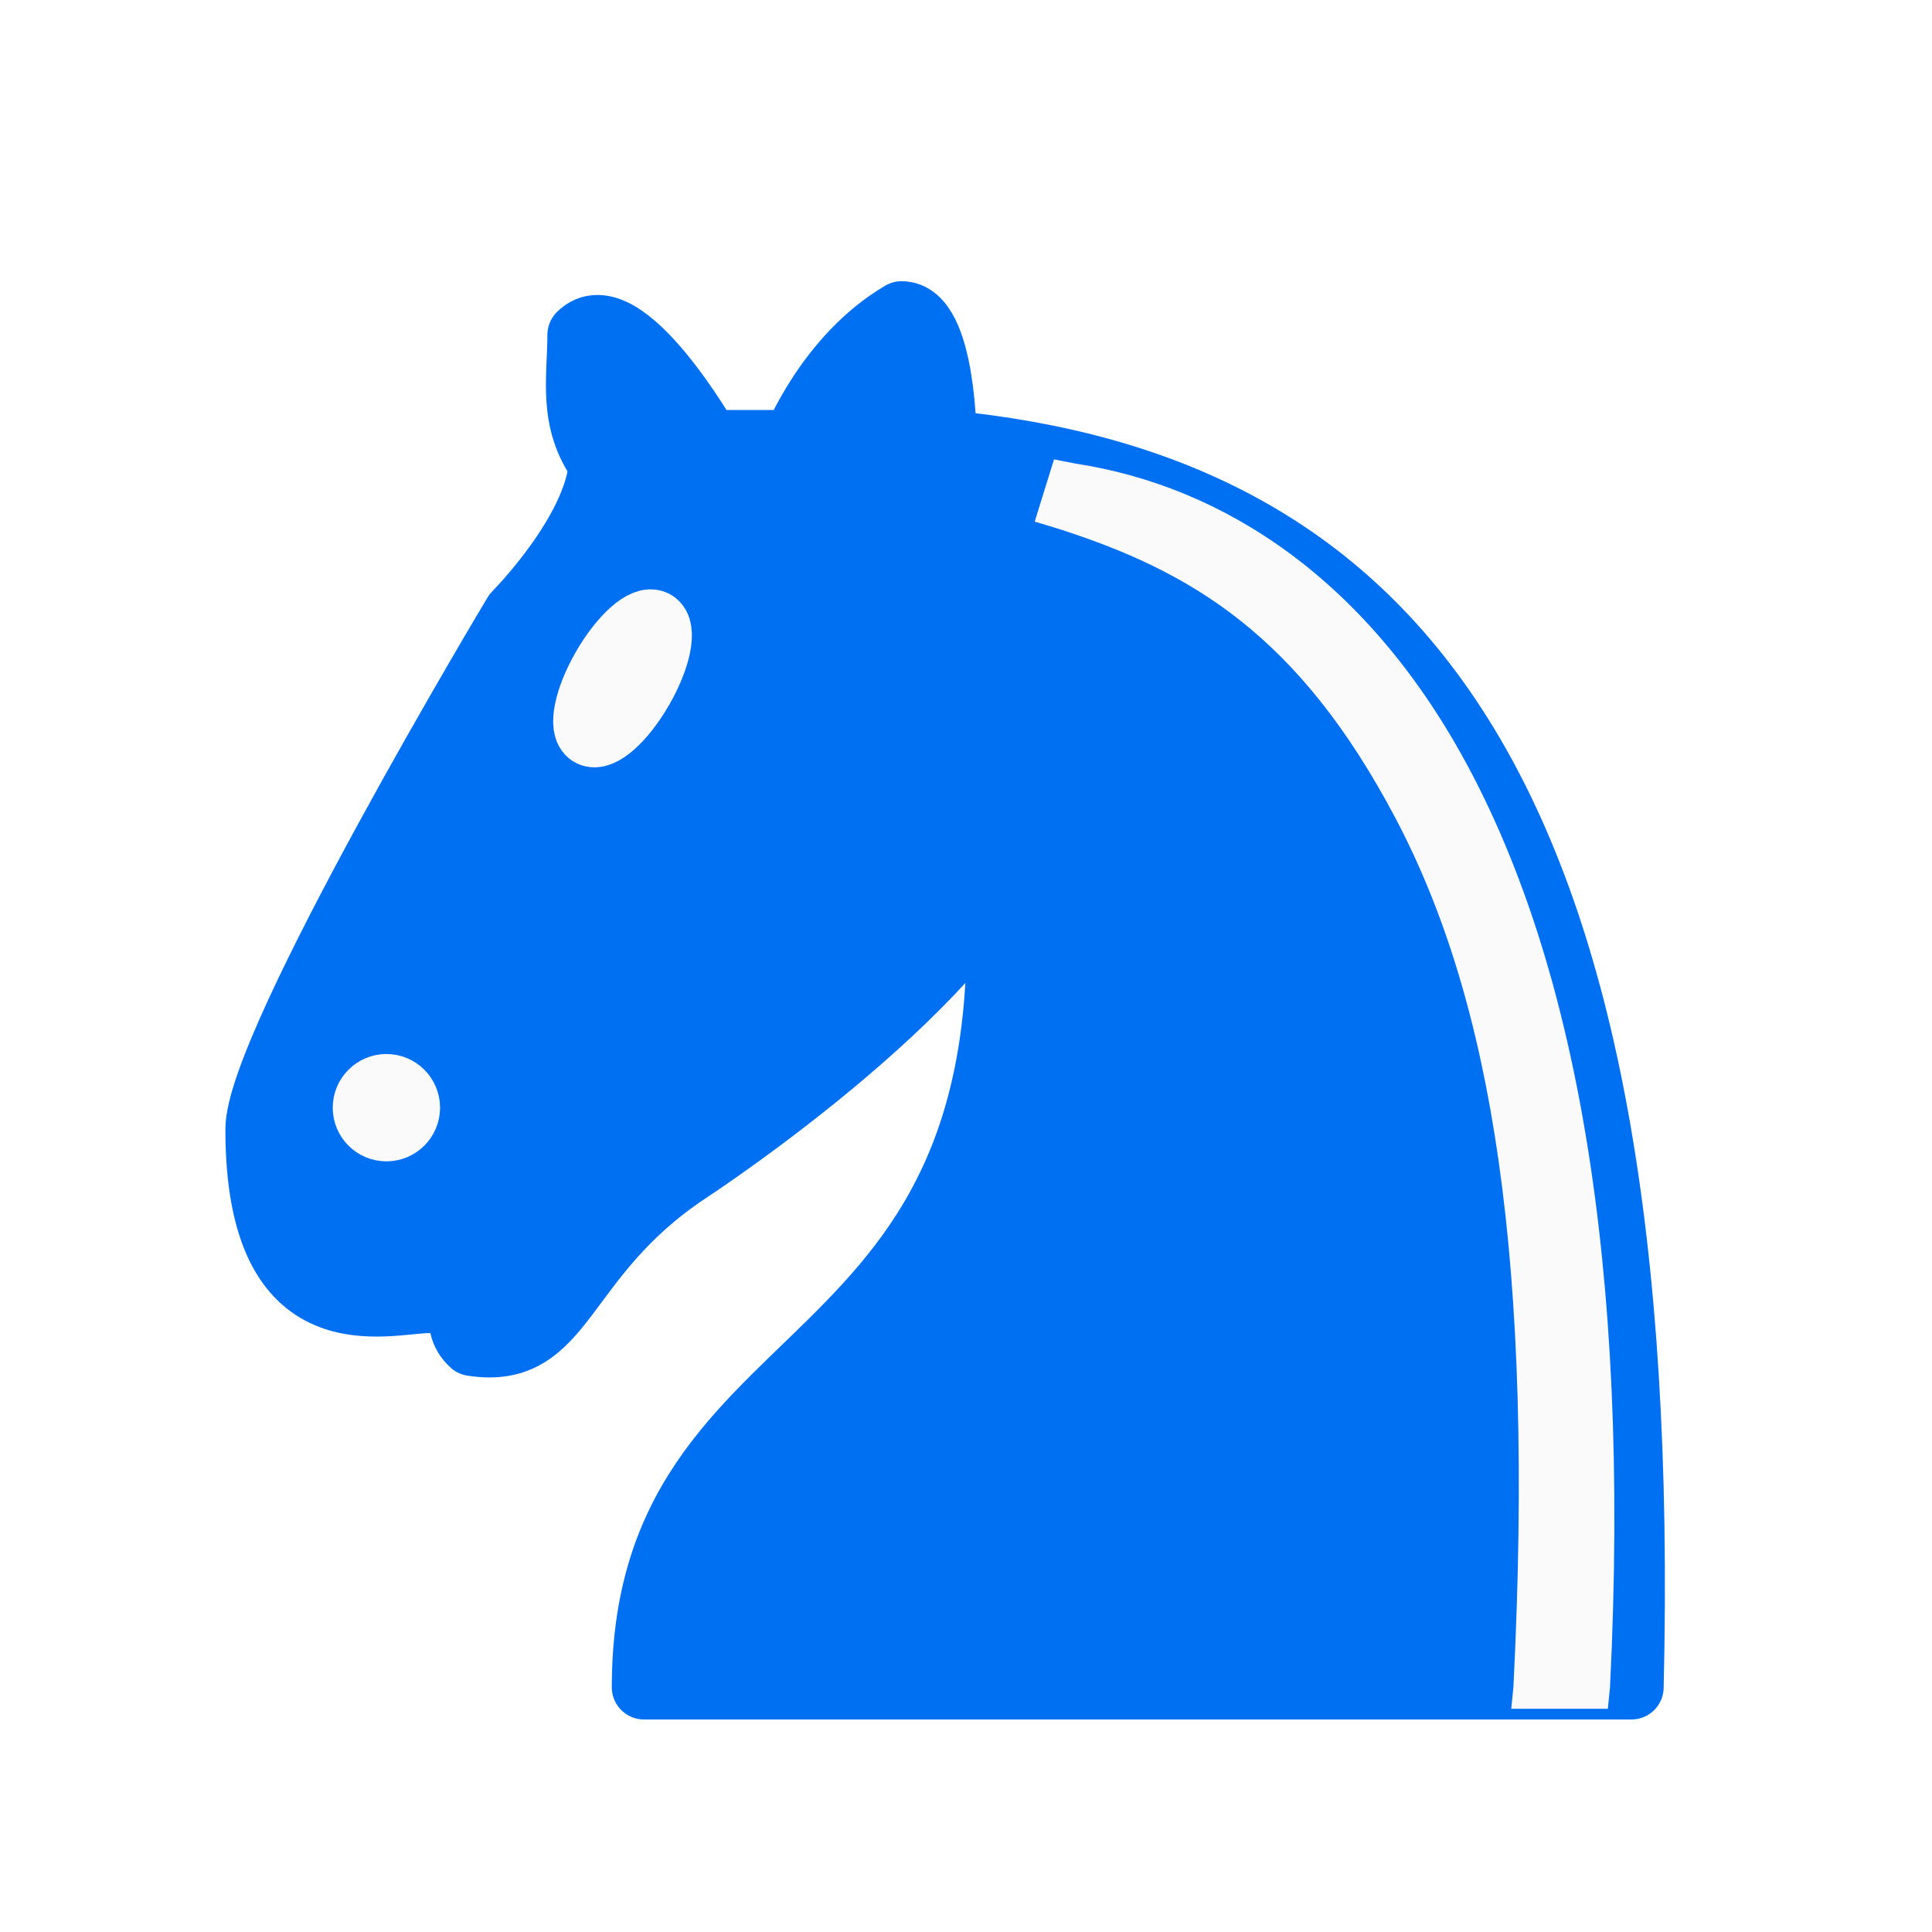
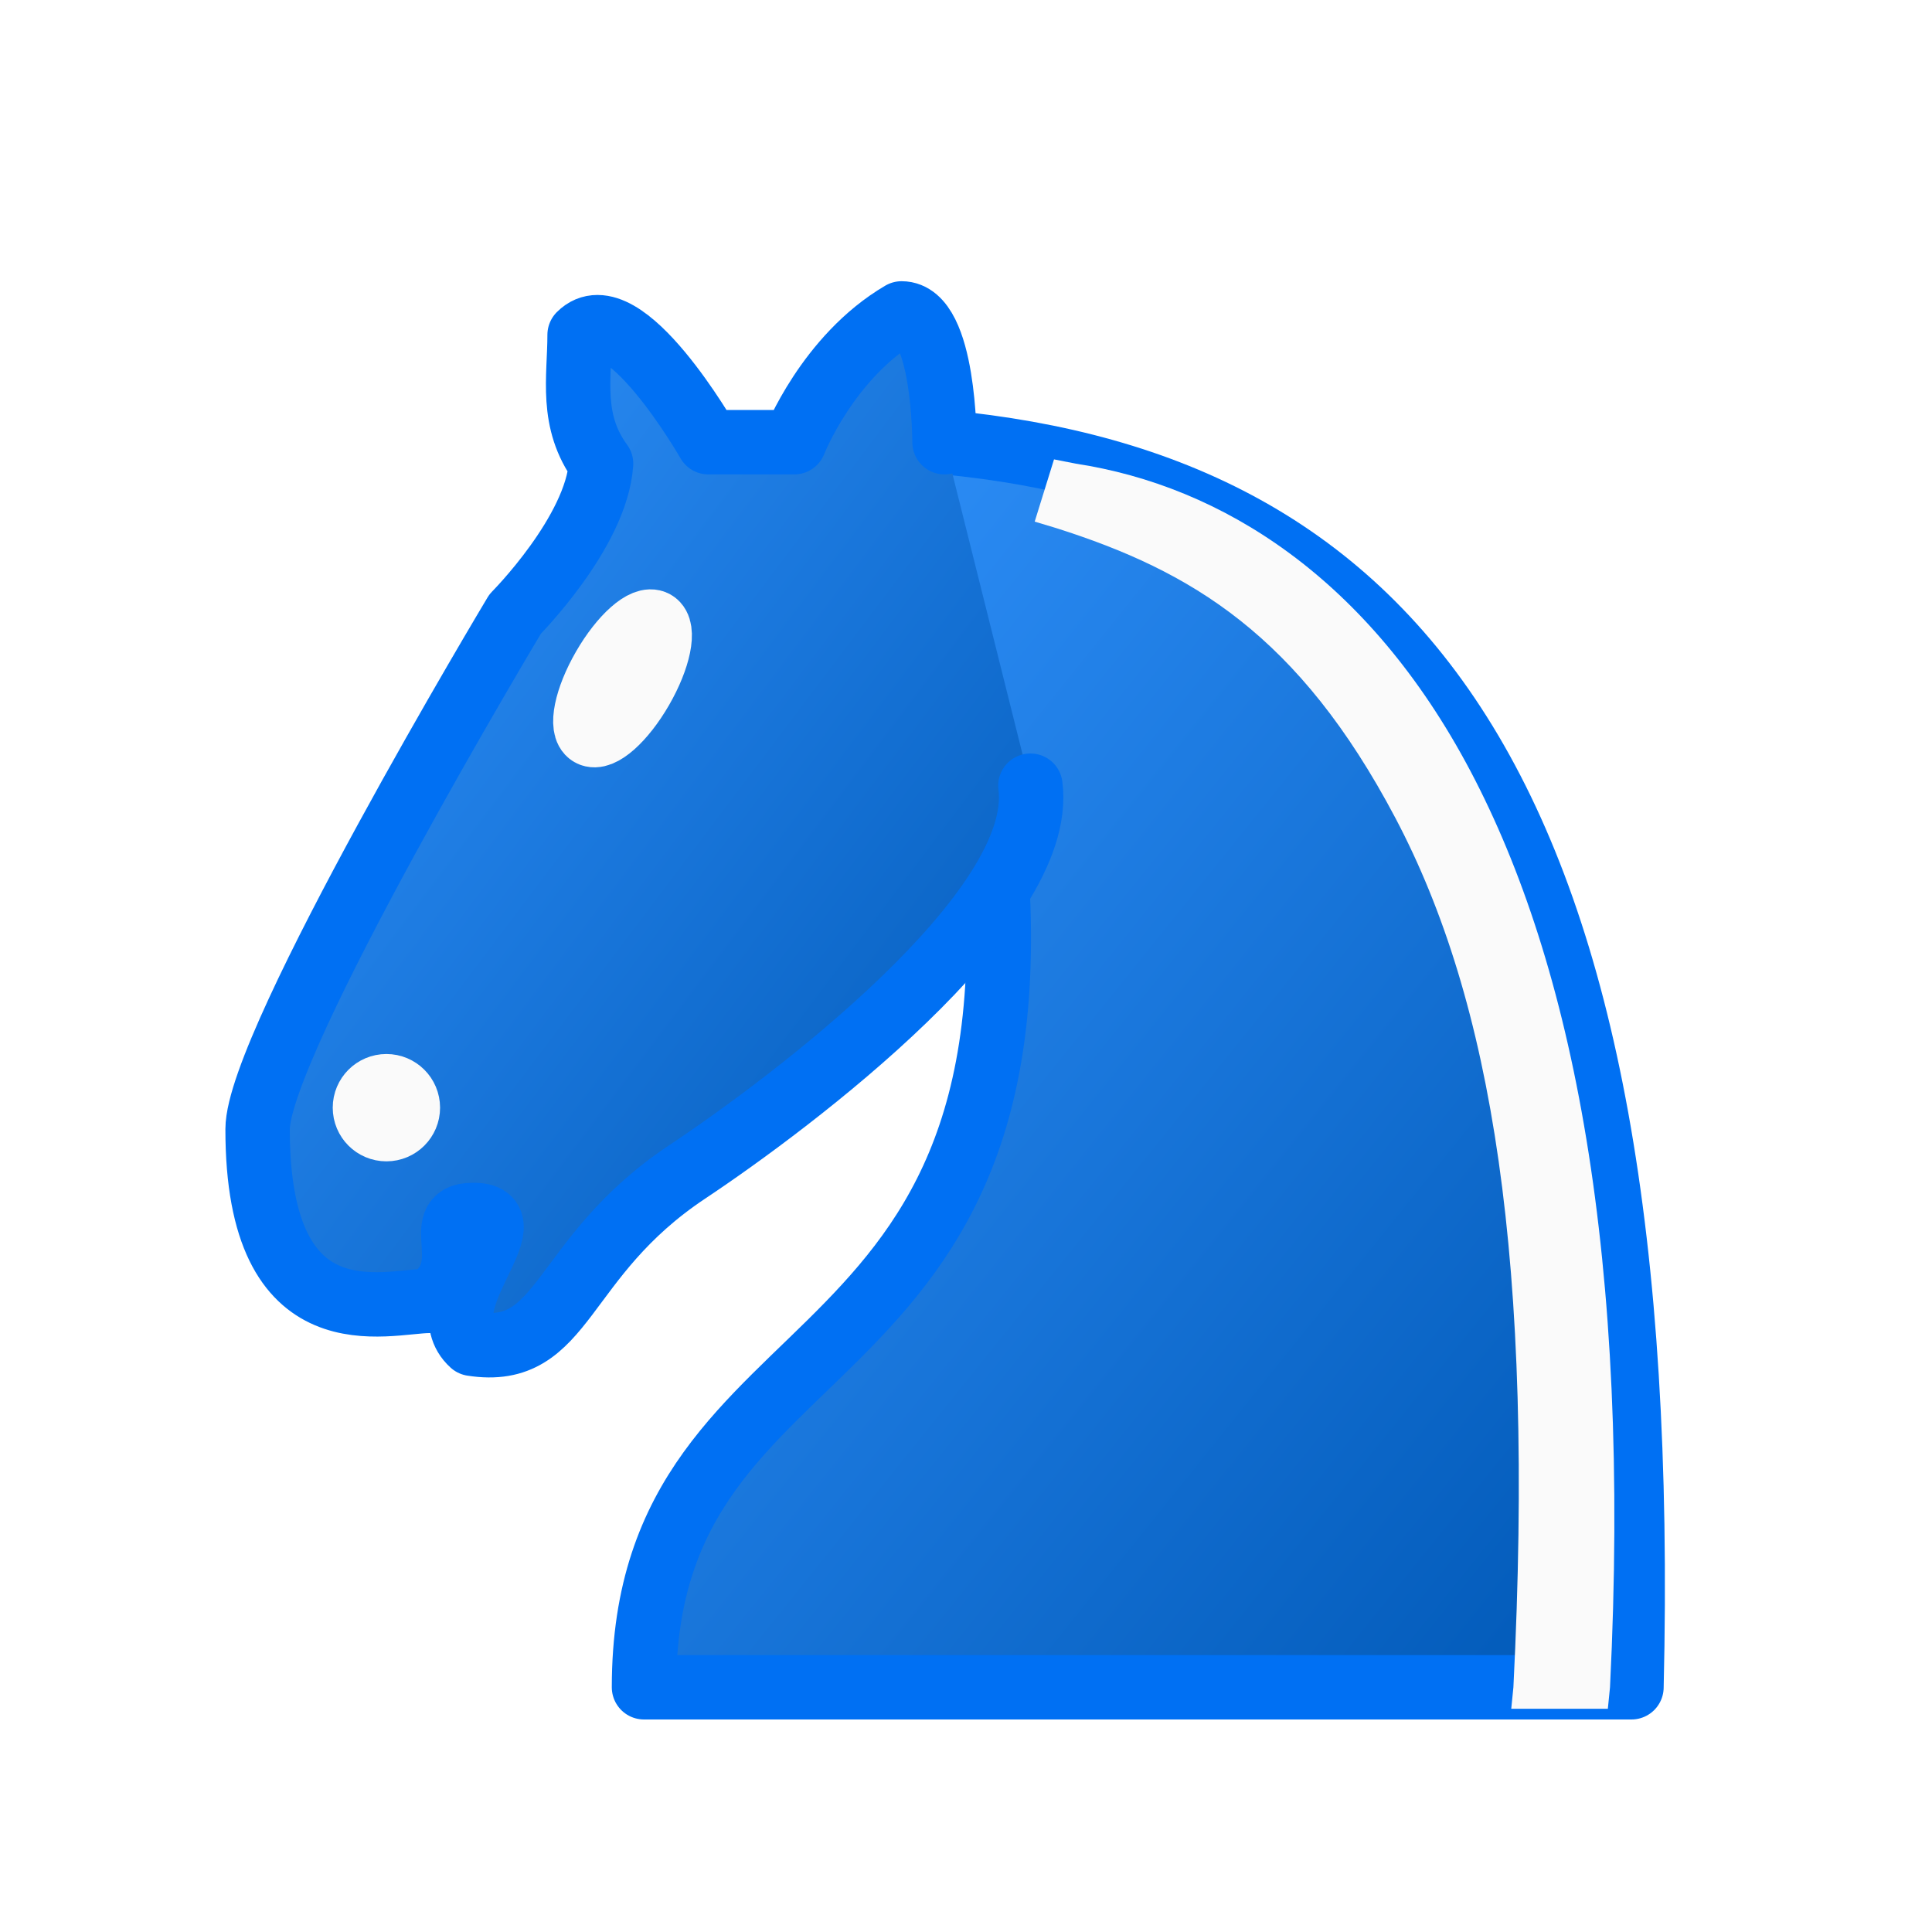
<svg xmlns="http://www.w3.org/2000/svg" version="1.1" viewBox="0 0 45 45">
+   <defs>
+     <linearGradient id="brand-gradient" x1="0%" y1="0%" x2="100%" y2="100%">
+       <stop offset="0%" style="stop-color:#3294ff;stop-opacity:1" />
+       <stop offset="100%" style="stop-color:#0058b6;stop-opacity:1" />
+     </linearGradient>
+   </defs>
  <g style="opacity:1; fill:none; fill-opacity:1; fill-rule:evenodd; stroke:#0070f3; stroke-width:1.5; stroke-linecap:round; stroke-linejoin:round; stroke-miterlimit:4; stroke-dasharray:none; stroke-opacity:1;" transform="translate(0,0.3)">
-     <path d="M 22,10 C 32.5,11 38.5,18 38,39 L 15,39 C 15,30 25,32.5 23,18" style="fill:#0070f3; stroke:#0070f3;" />
-     <path d="M 24,18 C 24.38,20.91 18.45,25.37 16,27 C 13,29 13.18,31.34 11,31 C 9.958,30.06 12.41,27.96 11,28 C 10,28 11.19,29.23 10,30 C 9,30 5.997,31 6,26 C 6,24 12,14 12,14 C 12,14 13.89,12.1 14,10.5 C 13.27,9.506 13.5,8.5 13.5,7.5 C 14.5,6.5 16.5,10 16.5,10 L 18.5,10 C 18.5,10 19.28,8.008 21,7 C 22,7 22,10 22,10" style="fill:#0070f3; stroke:#0070f3;" />
+     <path d="M 22,10 C 32.5,11 38.5,18 38,39 L 15,39 C 15,30 25,32.5 23,18" style="fill:url(#brand-gradient); stroke:#0070f3;" />
+     <path d="M 24,18 C 24.38,20.91 18.45,25.37 16,27 C 13,29 13.18,31.34 11,31 C 9.958,30.06 12.41,27.96 11,28 C 10,28 11.19,29.23 10,30 C 9,30 5.997,31 6,26 C 6,24 12,14 12,14 C 12,14 13.89,12.1 14,10.5 C 13.27,9.506 13.5,8.5 13.5,7.5 C 14.5,6.5 16.5,10 16.5,10 L 18.5,10 C 18.5,10 19.28,8.008 21,7 C 22,7 22,10 22,10" style="fill:url(#brand-gradient); stroke:#0070f3;" />
    <path d="M 9.5 25.5 A 0.5 0.5 0 1 1 8.5,25.5 A 0.5 0.5 0 1 1 9.5 25.5 z" style="fill:#fafafa; stroke:#fafafa;" />
    <path d="M 15 15.5 A 0.5 1.5 0 1 1 14,15.5 A 0.5 1.5 0 1 1 15 15.5 z" transform="matrix(0.866,0.5,-0.5,0.866,9.693,-5.173)" style="fill:#fafafa; stroke:#fafafa;" />
    <path d="M 24.55,10.4 L 24.1,11.85 L 24.6,12 C 27.75,13 30.25,14.49 32.5,18.75 C 34.75,23.01 35.75,29.06 35.25,39 L 35.2,39.5 L 37.45,39.5 L 37.5,39 C 38,28.94 36.62,22.15 34.25,17.66 C 31.88,13.17 28.46,11.02 25.06,10.5 L 24.55,10.4 z" style="fill:#fafafa; stroke:none;" />
  </g>
</svg>
